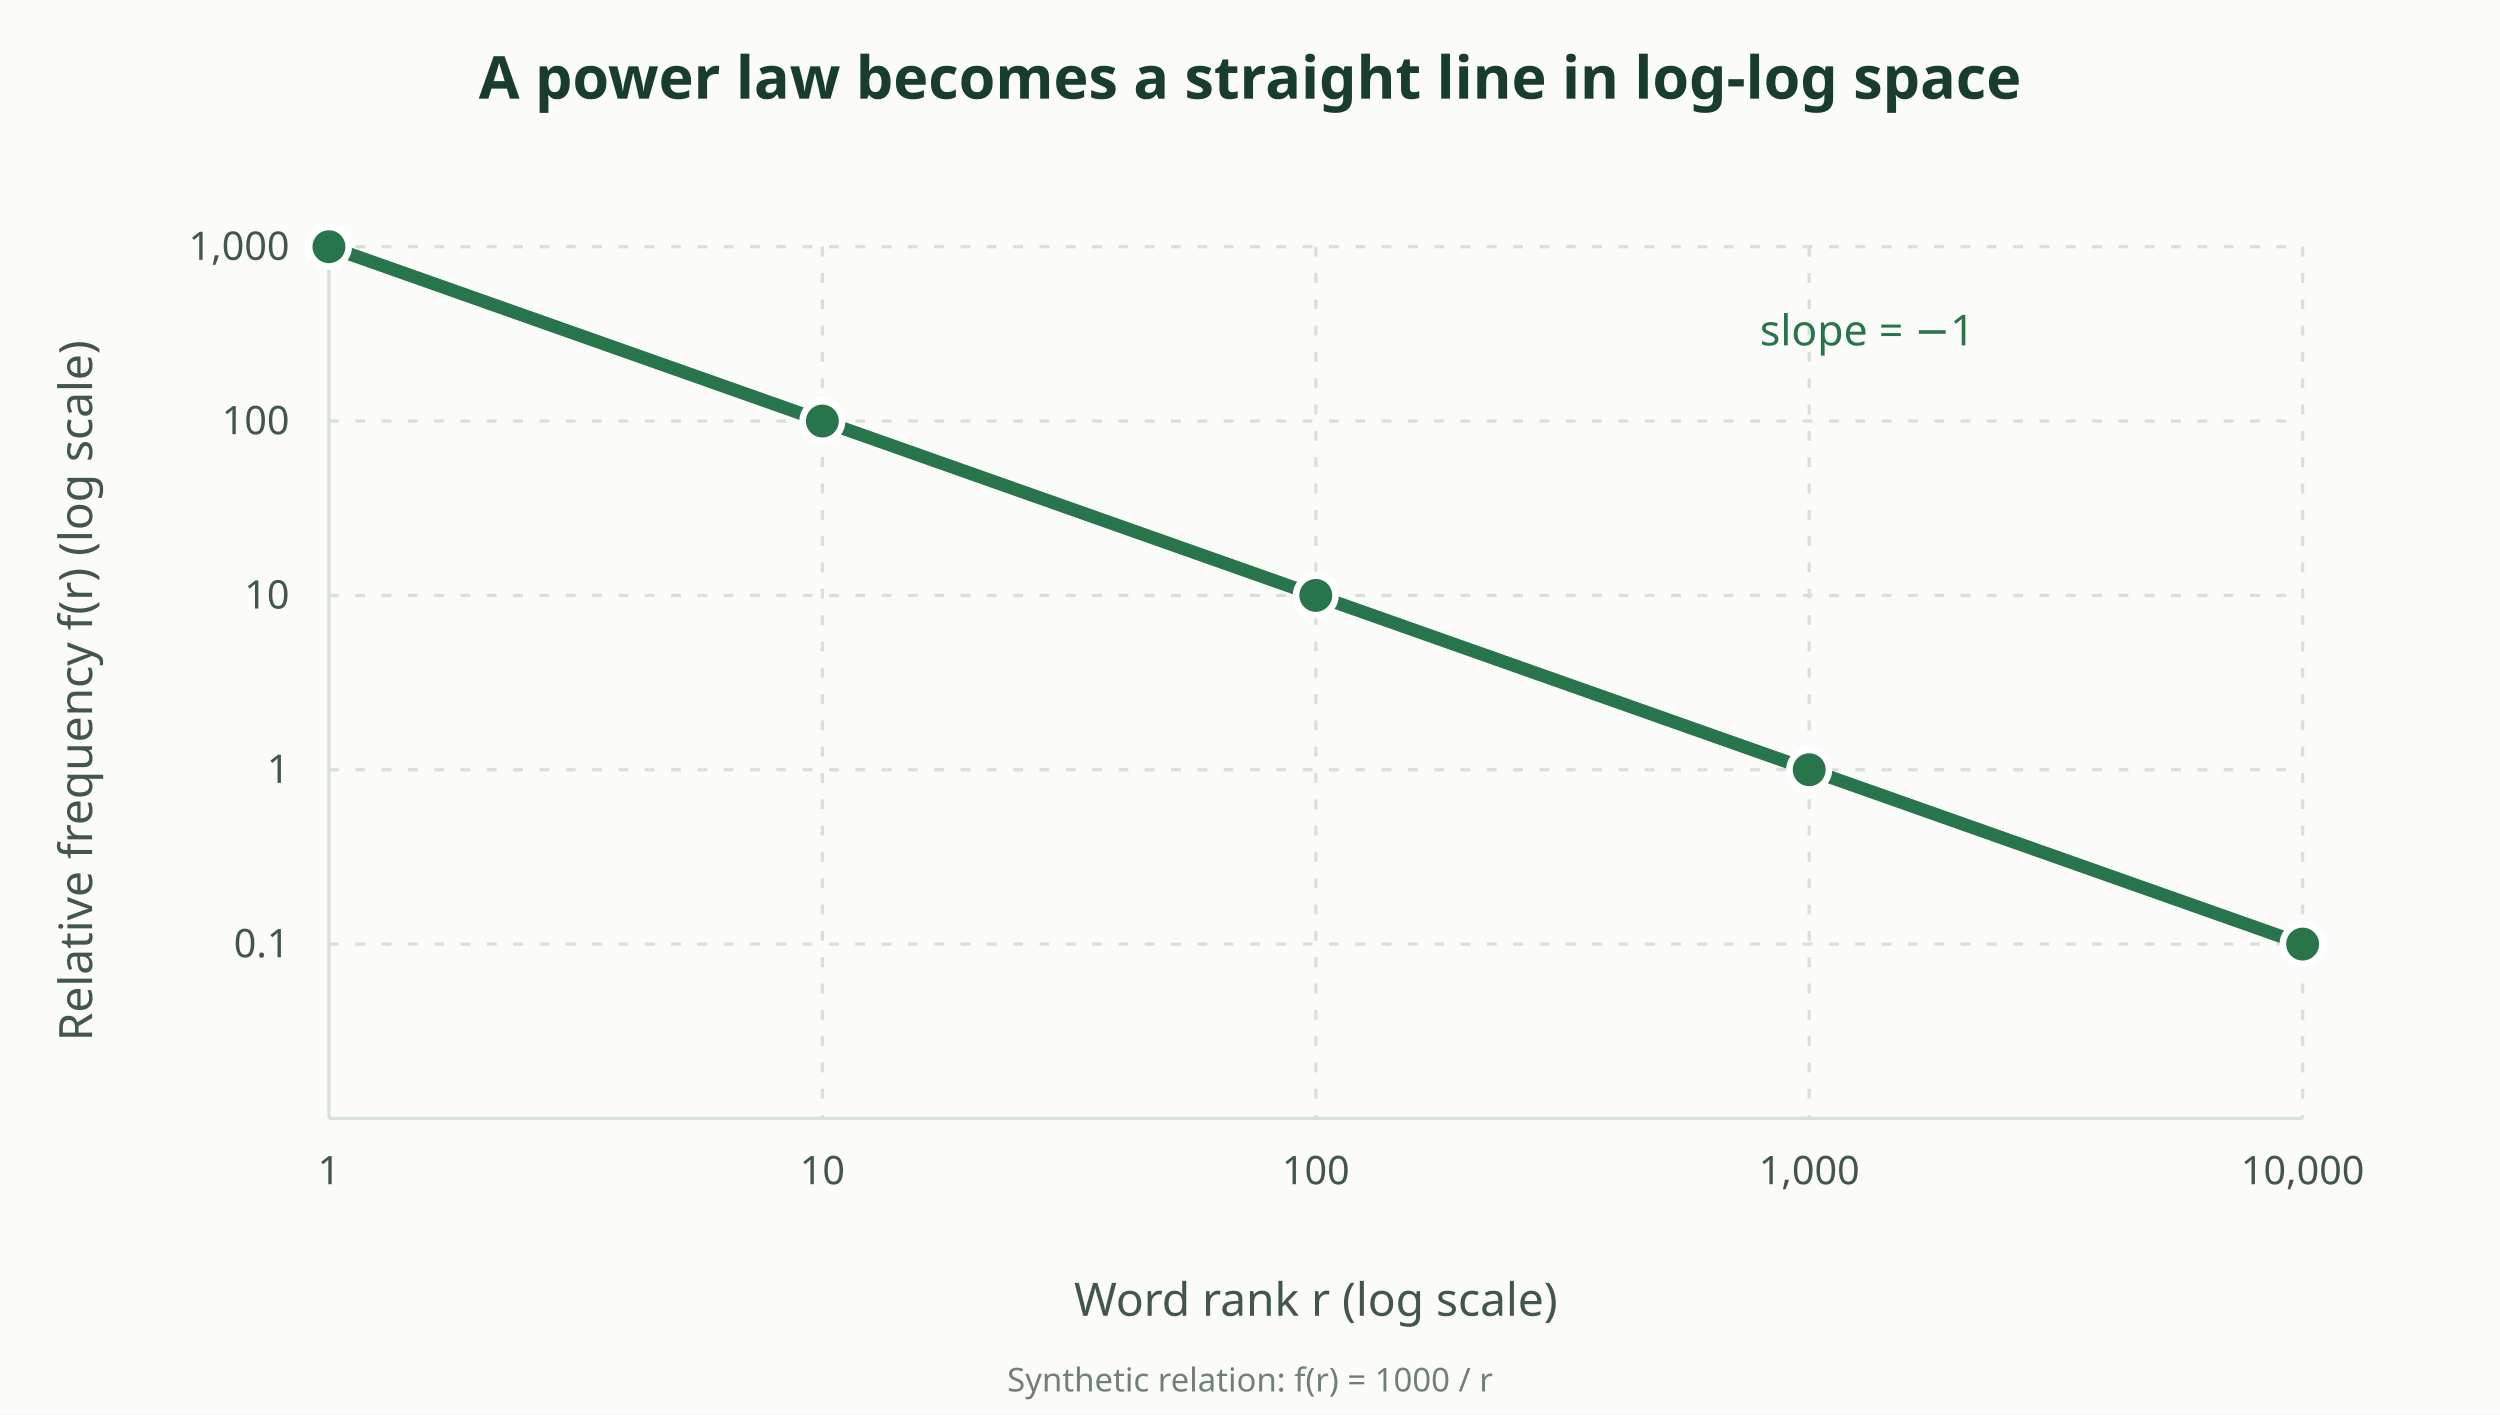
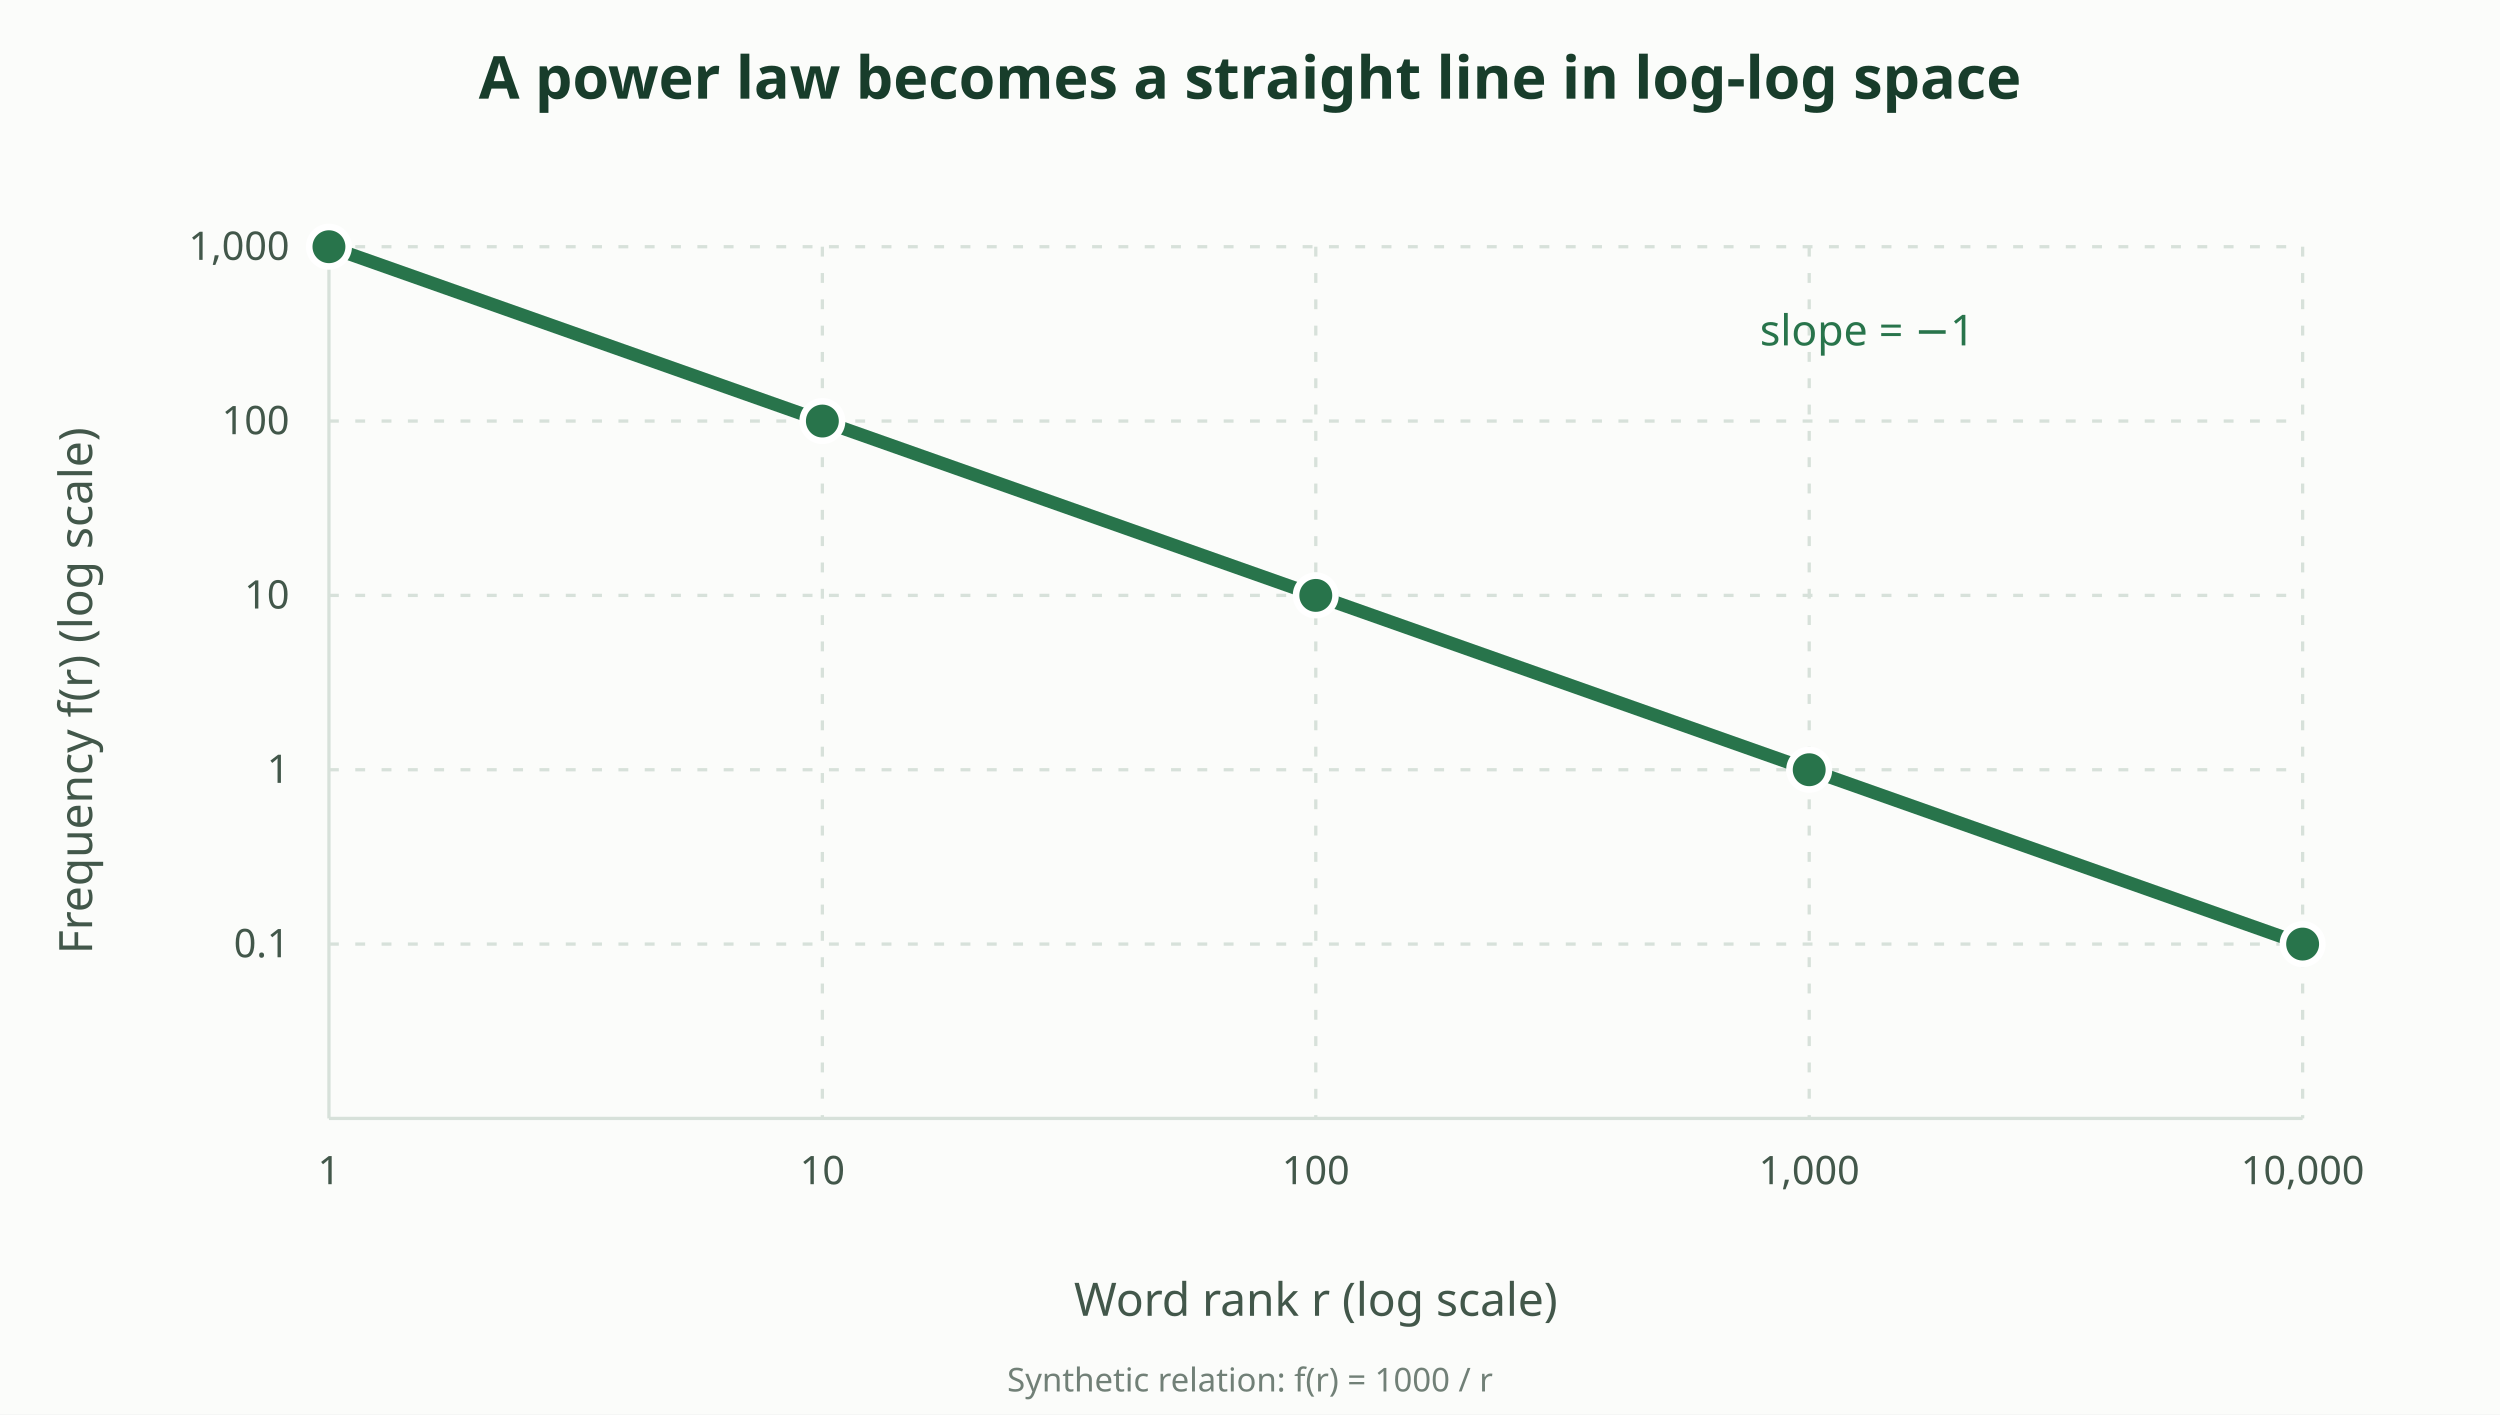
<svg xmlns="http://www.w3.org/2000/svg" viewBox="0 0 760 430" role="img" aria-labelledby="title desc">
  <rect x="0" y="0" width="760" height="430" fill="#fbfcfa" />
  <text x="380" y="30" text-anchor="middle" font-family="system-ui,sans-serif" font-size="18" font-weight="600" fill="#183d2b">A power law becomes a straight line in log-log space</text>
  <g stroke="#d7e1da" stroke-width="1">
    <line x1="100" y1="75" x2="100" y2="340" />
    <line x1="100" y1="340" x2="700" y2="340" />
    <line x1="100" y1="75" x2="700" y2="75" stroke-dasharray="3 5" />
    <line x1="100" y1="128" x2="700" y2="128" stroke-dasharray="3 5" />
    <line x1="100" y1="181" x2="700" y2="181" stroke-dasharray="3 5" />
    <line x1="100" y1="234" x2="700" y2="234" stroke-dasharray="3 5" />
    <line x1="100" y1="287" x2="700" y2="287" stroke-dasharray="3 5" />
    <line x1="250" y1="75" x2="250" y2="340" stroke-dasharray="3 5" />
    <line x1="400" y1="75" x2="400" y2="340" stroke-dasharray="3 5" />
    <line x1="550" y1="75" x2="550" y2="340" stroke-dasharray="3 5" />
    <line x1="700" y1="75" x2="700" y2="340" stroke-dasharray="3 5" />
  </g>
  <g font-family="system-ui,sans-serif" font-size="12" fill="#42574a">
    <text x="88" y="79" text-anchor="end">1,000</text>
    <text x="88" y="132" text-anchor="end">100</text>
    <text x="88" y="185" text-anchor="end">10</text>
    <text x="88" y="238" text-anchor="end">1</text>
    <text x="88" y="291" text-anchor="end">0.1</text>
    <text x="100" y="360" text-anchor="middle">1</text>
    <text x="250" y="360" text-anchor="middle">10</text>
    <text x="400" y="360" text-anchor="middle">100</text>
    <text x="550" y="360" text-anchor="middle">1,000</text>
    <text x="700" y="360" text-anchor="middle">10,000</text>
    <text x="400" y="400" text-anchor="middle" font-size="14">Word rank r (log scale)</text>
-     <text transform="translate(28 210) rotate(-90)" text-anchor="middle" font-size="14">Relative frequency f(r) (log scale)</text>
+     <text transform="translate(28 210) rotate(-90)" text-anchor="middle" font-size="14">Frequency f(r) (log scale)</text>
  </g>
  <path d="M100 75 L700 287" fill="none" stroke="#28744b" stroke-width="4" stroke-linecap="round" />
  <g fill="#28744b" stroke="#ffffff" stroke-width="2">
    <circle cx="100" cy="75" r="6" />
    <circle cx="250" cy="128" r="6" />
    <circle cx="400" cy="181" r="6" />
    <circle cx="550" cy="234" r="6" />
    <circle cx="700" cy="287" r="6" />
  </g>
  <text x="535" y="105" font-family="system-ui,sans-serif" font-size="13" fill="#28744b">slope = −1</text>
  <text x="380" y="423" text-anchor="middle" font-family="system-ui,sans-serif" font-size="10" fill="#718077">Synthetic relation: f(r) = 1000 / r</text>
</svg>
